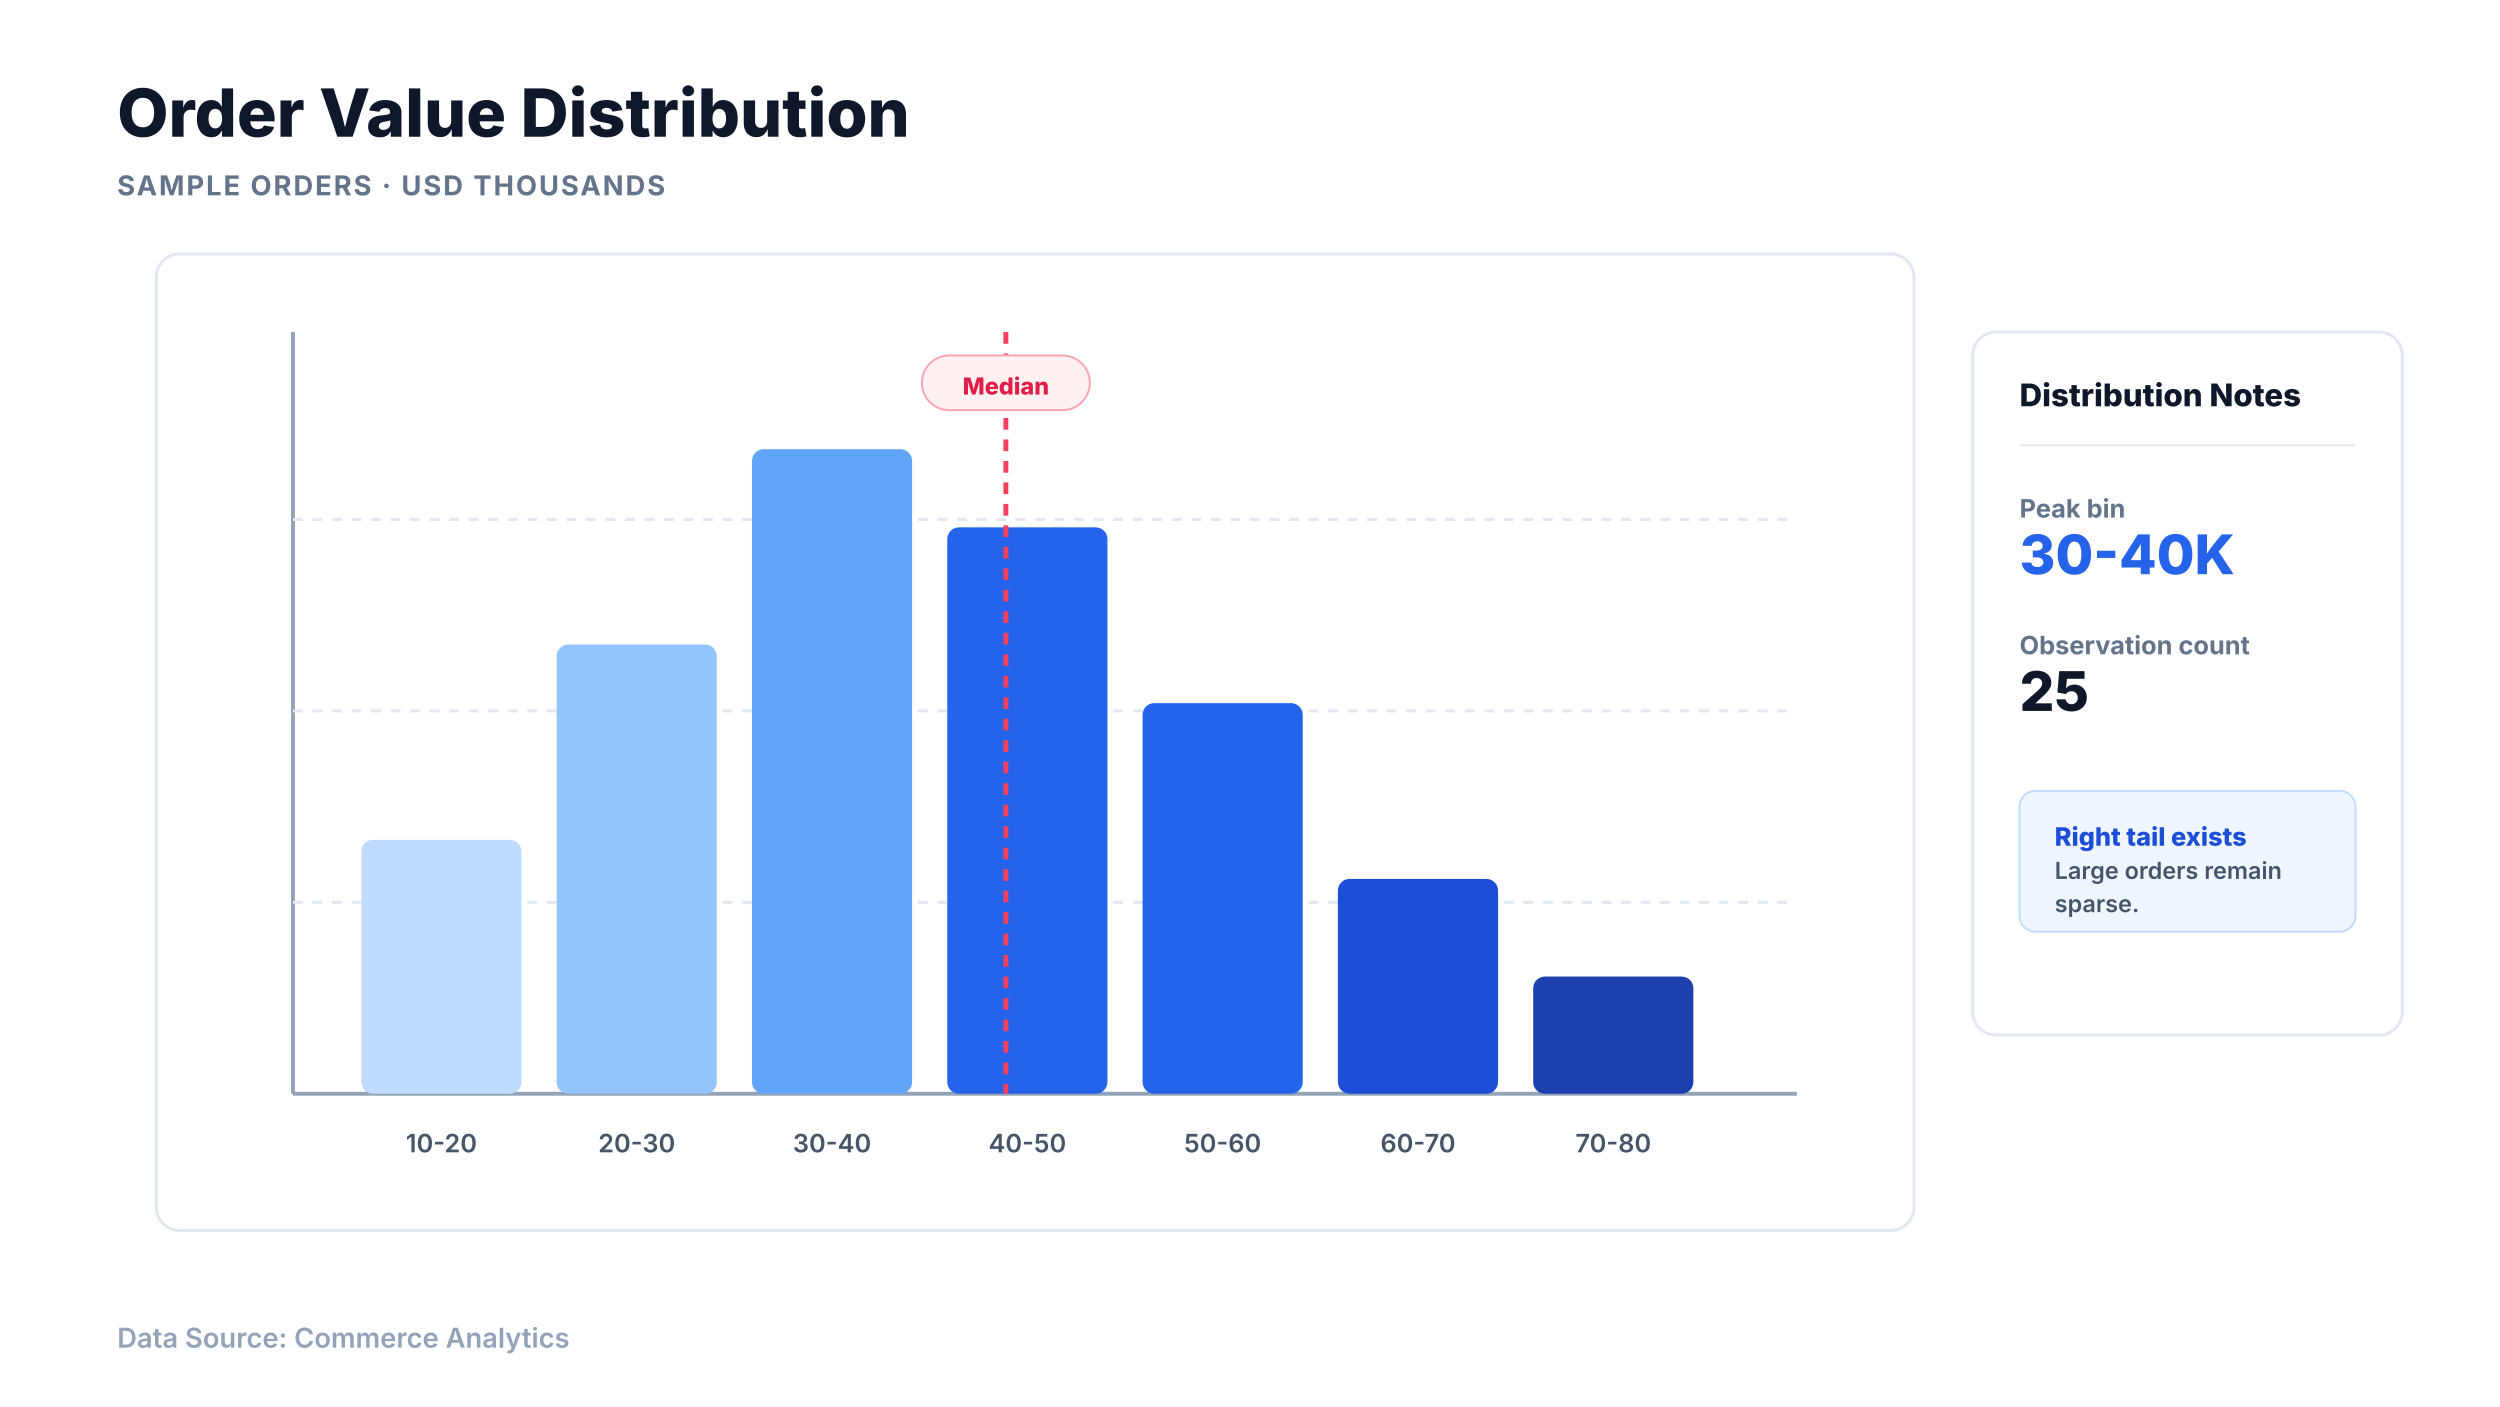
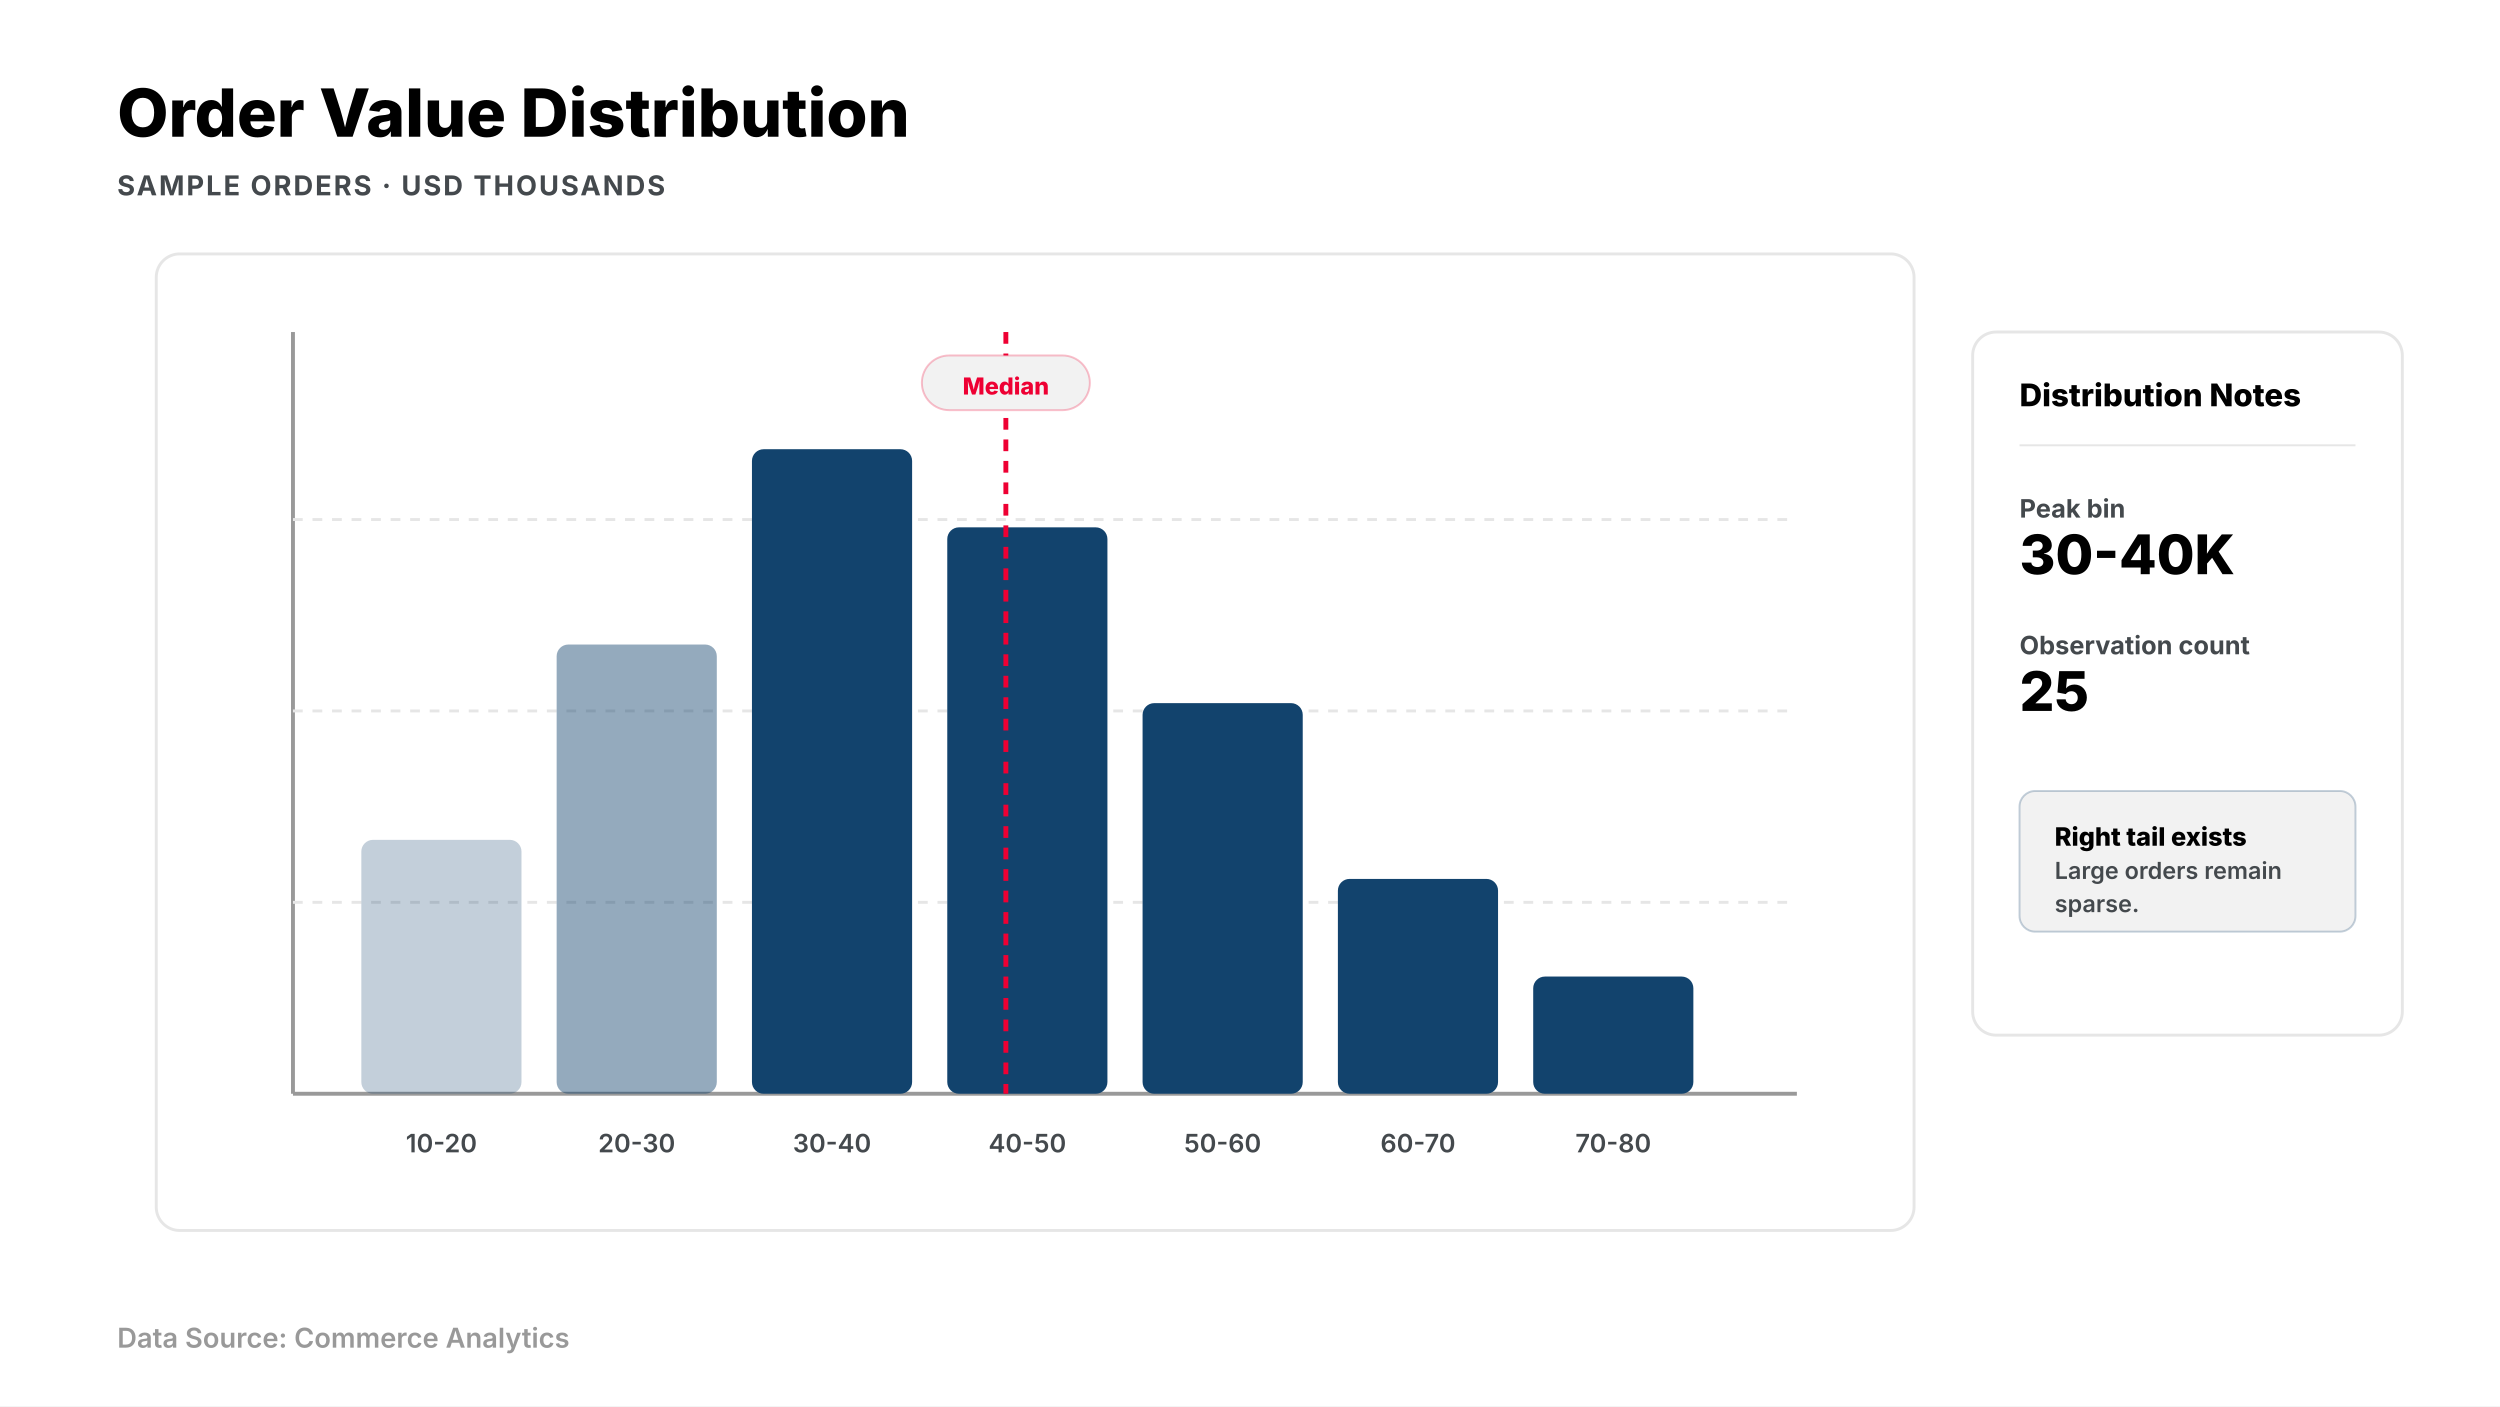
<svg xmlns="http://www.w3.org/2000/svg" viewBox="0 0 1280 720" width="1280" height="720" font-family="-apple-system, BlinkMacSystemFont, 'Segoe UI', sans-serif" font-size="12">
  <rect width="1280" height="720" fill="#FFFFFF" />
  <g id="header">
-     <text x="60" y="70" font-size="34" font-weight="800" fill="#0F172A">
+     <text x="60" y="70" font-size="34" font-weight="800" fill="#000000">
      <tspan>Order Value Distribution</tspan>
    </text>
-     <text x="60" y="100" font-size="14" font-weight="700" fill="#64748B" letter-spacing="1">
+     <text x="60" y="100" font-size="14" font-weight="700" fill="#44494D" letter-spacing="1">
      <tspan>SAMPLE ORDERS · USD THOUSANDS</tspan>
    </text>
  </g>
-   <g id="histogram_chart">
+   <g id="histogram_chart" data-viettel-blue-scope="chart">
    <g id="chartArea">
-       <rect x="80" y="130" width="900" height="500" rx="12" fill="#FFFFFF" stroke="#E2E8F0" stroke-width="1.5" />
-       <line x1="150" y1="560" x2="920" y2="560" stroke="#94A3B8" stroke-width="2" />
-       <line x1="150" y1="170" x2="150" y2="560" stroke="#94A3B8" stroke-width="2" />
-       <line x1="150" y1="462" x2="920" y2="462" stroke="#E2E8F0" stroke-width="1.5" stroke-dasharray="5,5" />
-       <line x1="150" y1="364" x2="920" y2="364" stroke="#E2E8F0" stroke-width="1.5" stroke-dasharray="5,5" />
-       <line x1="150" y1="266" x2="920" y2="266" stroke="#E2E8F0" stroke-width="1.5" stroke-dasharray="5,5" />
-       <rect x="185" y="430" width="82" height="130" rx="6" fill="#BFDBFE" />
-       <rect x="285" y="330" width="82" height="230" rx="6" fill="#93C5FD" />
-       <rect x="385" y="230" width="82" height="330" rx="6" fill="#60A5FA" />
-       <rect x="485" y="270" width="82" height="290" rx="6" fill="#2563EB" />
-       <rect x="585" y="360" width="82" height="200" rx="6" fill="#2563EB" />
-       <rect x="685" y="450" width="82" height="110" rx="6" fill="#1D4ED8" />
-       <rect x="785" y="500" width="82" height="60" rx="6" fill="#1E40AF" />
-       <line x1="515" y1="170" x2="515" y2="560" stroke="#F43F5E" stroke-width="2.5" stroke-dasharray="6,5" />
-       <rect x="472" y="182" width="86" height="28" rx="14" fill="#FFF1F2" stroke="#FDA4AF" />
-       <text x="515" y="202" font-weight="800" fill="#E11D48" text-anchor="middle">
+       <rect x="80" y="130" width="900" height="500" rx="12" fill="#FFFFFF" stroke="#E6E6E6" stroke-width="1.5" />
+       <line x1="150" y1="560" x2="920" y2="560" stroke="#999999" stroke-width="2" />
+       <line x1="150" y1="170" x2="150" y2="560" stroke="#999999" stroke-width="2" />
+       <line x1="150" y1="462" x2="920" y2="462" stroke="#E6E6E6" stroke-width="1.5" stroke-dasharray="5,5" />
+       <line x1="150" y1="364" x2="920" y2="364" stroke="#E6E6E6" stroke-width="1.5" stroke-dasharray="5,5" />
+       <line x1="150" y1="266" x2="920" y2="266" stroke="#E6E6E6" stroke-width="1.5" stroke-dasharray="5,5" />
+       <rect x="185" y="430" width="82" height="130" rx="6" fill="#12436D" fill-opacity="0.25" />
+       <rect x="285" y="330" width="82" height="230" rx="6" fill="#12436D" fill-opacity="0.45" />
+       <rect x="385" y="230" width="82" height="330" rx="6" fill="#12436D" />
+       <rect x="485" y="270" width="82" height="290" rx="6" fill="#12436D" />
+       <rect x="585" y="360" width="82" height="200" rx="6" fill="#12436D" />
+       <rect x="685" y="450" width="82" height="110" rx="6" fill="#12436D" />
+       <rect x="785" y="500" width="82" height="60" rx="6" fill="#12436D" />
+       <line x1="515" y1="170" x2="515" y2="560" stroke="#EE0033" stroke-width="2.5" stroke-dasharray="6,5" />
+       <rect x="472" y="182" width="86" height="28" rx="14" fill="#F2F2F2" stroke="#EE0033" stroke-opacity="0.25" />
+       <text x="515" y="202" font-weight="800" fill="#EE0033" text-anchor="middle">
        <tspan>Median</tspan>
      </text>
-       <text x="226" y="590" font-size="13" font-weight="600" fill="#475569" text-anchor="middle">
+       <text x="226" y="590" font-size="13" font-weight="600" fill="#44494D" text-anchor="middle">
        <tspan>10-20</tspan>
      </text>
-       <text x="326" y="590" font-size="13" font-weight="600" fill="#475569" text-anchor="middle">
+       <text x="326" y="590" font-size="13" font-weight="600" fill="#44494D" text-anchor="middle">
        <tspan>20-30</tspan>
      </text>
-       <text x="426" y="590" font-size="13" font-weight="600" fill="#475569" text-anchor="middle">
+       <text x="426" y="590" font-size="13" font-weight="600" fill="#44494D" text-anchor="middle">
        <tspan>30-40</tspan>
      </text>
-       <text x="526" y="590" font-size="13" font-weight="600" fill="#475569" text-anchor="middle">
+       <text x="526" y="590" font-size="13" font-weight="600" fill="#44494D" text-anchor="middle">
        <tspan>40-50</tspan>
      </text>
-       <text x="626" y="590" font-size="13" font-weight="600" fill="#475569" text-anchor="middle">
+       <text x="626" y="590" font-size="13" font-weight="600" fill="#44494D" text-anchor="middle">
        <tspan>50-60</tspan>
      </text>
-       <text x="726" y="590" font-size="13" font-weight="600" fill="#475569" text-anchor="middle">
+       <text x="726" y="590" font-size="13" font-weight="600" fill="#44494D" text-anchor="middle">
        <tspan>60-70</tspan>
      </text>
-       <text x="826" y="590" font-size="13" font-weight="600" fill="#475569" text-anchor="middle">
+       <text x="826" y="590" font-size="13" font-weight="600" fill="#44494D" text-anchor="middle">
        <tspan>70-80</tspan>
      </text>
    </g>
  </g>
-   <g id="insightPanel" transform="translate(1010, 170)">
-     <rect x="0" y="0" width="220" height="360" rx="12" fill="#FFFFFF" stroke="#E2E8F0" stroke-width="1.5" />
-     <text x="24" y="38" font-size="16" font-weight="800" fill="#0F172A">
+   <g id="insightPanel" transform="translate(1010, 170)" data-viettel-blue-scope="chart">
+     <rect x="0" y="0" width="220" height="360" rx="12" fill="#FFFFFF" stroke="#E6E6E6" stroke-width="1.5" />
+     <text x="24" y="38" font-size="16" font-weight="800" fill="#000000">
      <tspan>Distribution Notes</tspan>
    </text>
-     <line x1="24" y1="58" x2="196" y2="58" stroke="#E2E8F0" />
-     <text x="24" y="95" font-size="13" font-weight="700" fill="#64748B">
+     <line x1="24" y1="58" x2="196" y2="58" stroke="#E6E6E6" />
+     <text x="24" y="95" font-size="13" font-weight="700" fill="#44494D">
      <tspan>Peak bin</tspan>
    </text>
-     <text x="24" y="124" font-size="28" font-weight="800" fill="#2563EB">
+     <text x="24" y="124" font-size="28" font-weight="800" fill="#000000">
      <tspan>30-40K</tspan>
    </text>
-     <text x="24" y="165" font-size="13" font-weight="700" fill="#64748B">
+     <text x="24" y="165" font-size="13" font-weight="700" fill="#44494D">
      <tspan>Observation count</tspan>
    </text>
-     <text x="24" y="194" font-size="28" font-weight="800" fill="#0F172A">
+     <text x="24" y="194" font-size="28" font-weight="800" fill="#000000">
      <tspan>25</tspan>
    </text>
-     <rect x="24" y="235" width="172" height="72" rx="8" fill="#EFF6FF" stroke="#BFDBFE" />
-     <text x="42" y="263" font-size="13" font-weight="800" fill="#1D4ED8">
+     <rect x="24" y="235" width="172" height="72" rx="8" fill="#F2F2F2" stroke="#12436D" stroke-opacity="0.25" />
+     <text x="42" y="263" font-size="13" font-weight="800" fill="#000000">
      <tspan>Right tail exists</tspan>
    </text>
-     <text x="42" y="280" font-weight="600" fill="#475569">Large orders remain<tspan x="42" dy="17">sparse.</tspan>
+     <text x="42" y="280" font-weight="600" fill="#44494D">Large orders remain<tspan x="42" dy="17">sparse.</tspan>
    </text>
  </g>
  <g id="source">
-     <text x="60" y="690" font-size="14" font-weight="600" fill="#94A3B8">
+     <text x="60" y="690" font-size="14" font-weight="600" fill="#999999">
      <tspan>Data Source: Commerce Analytics</tspan>
    </text>
  </g>
</svg>
